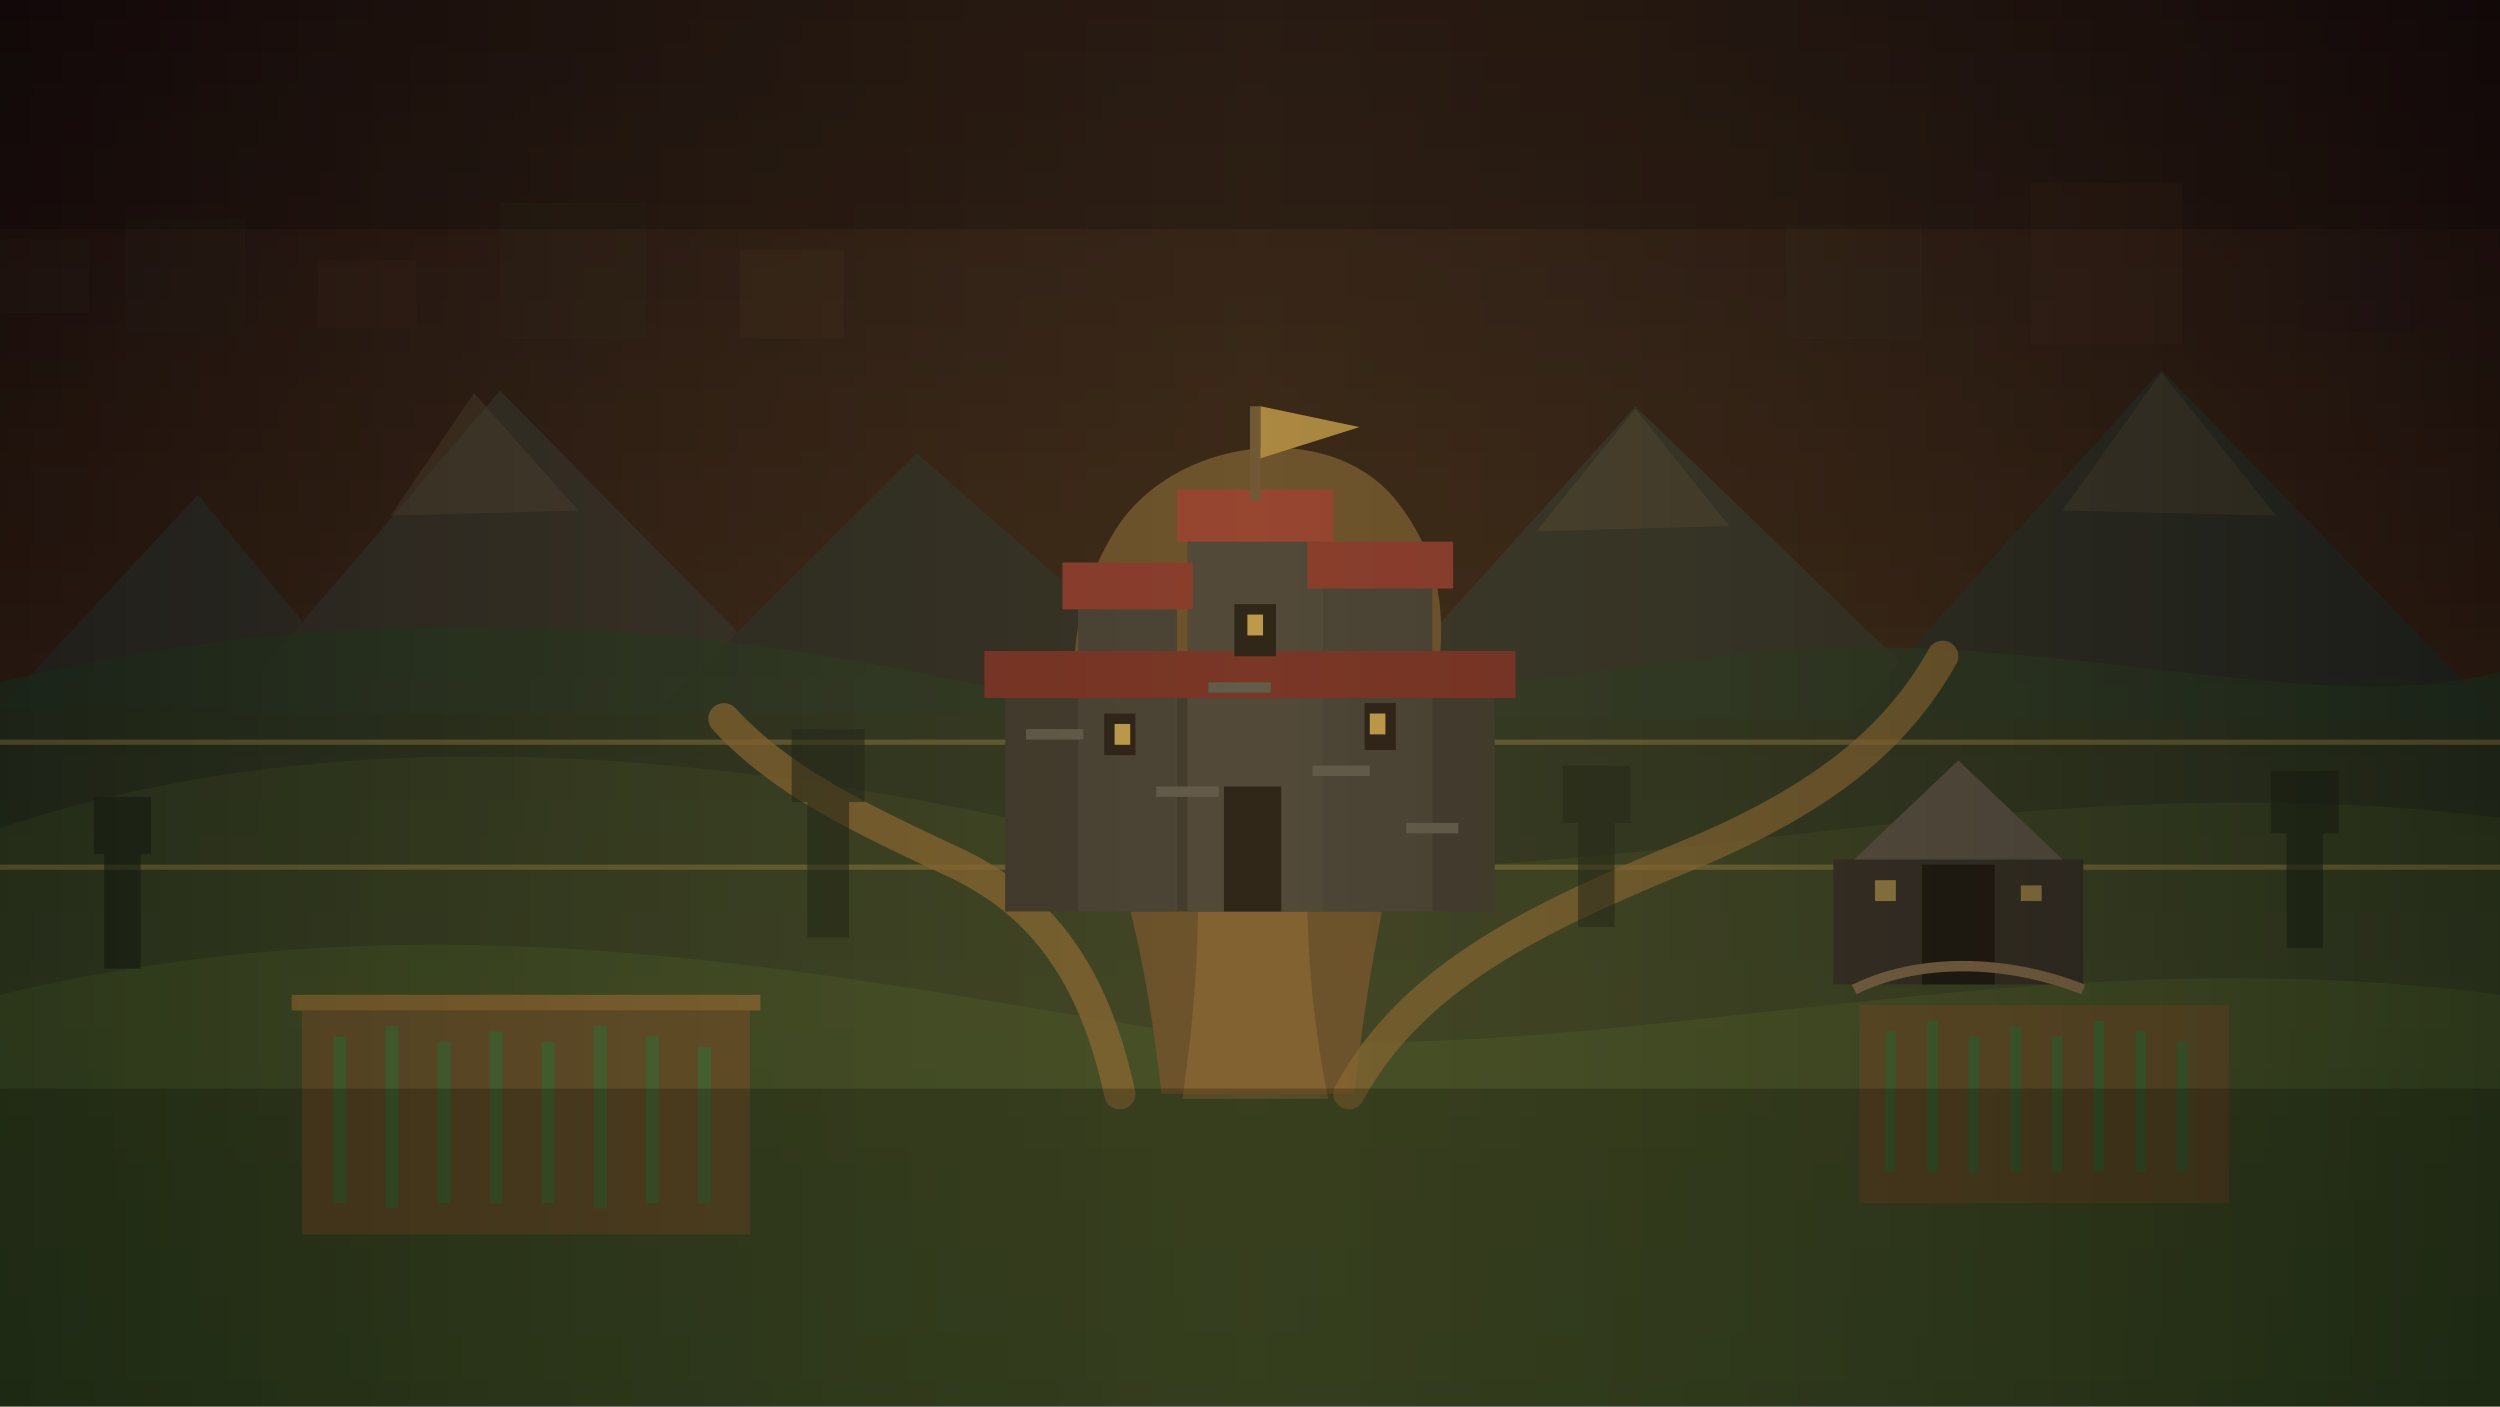
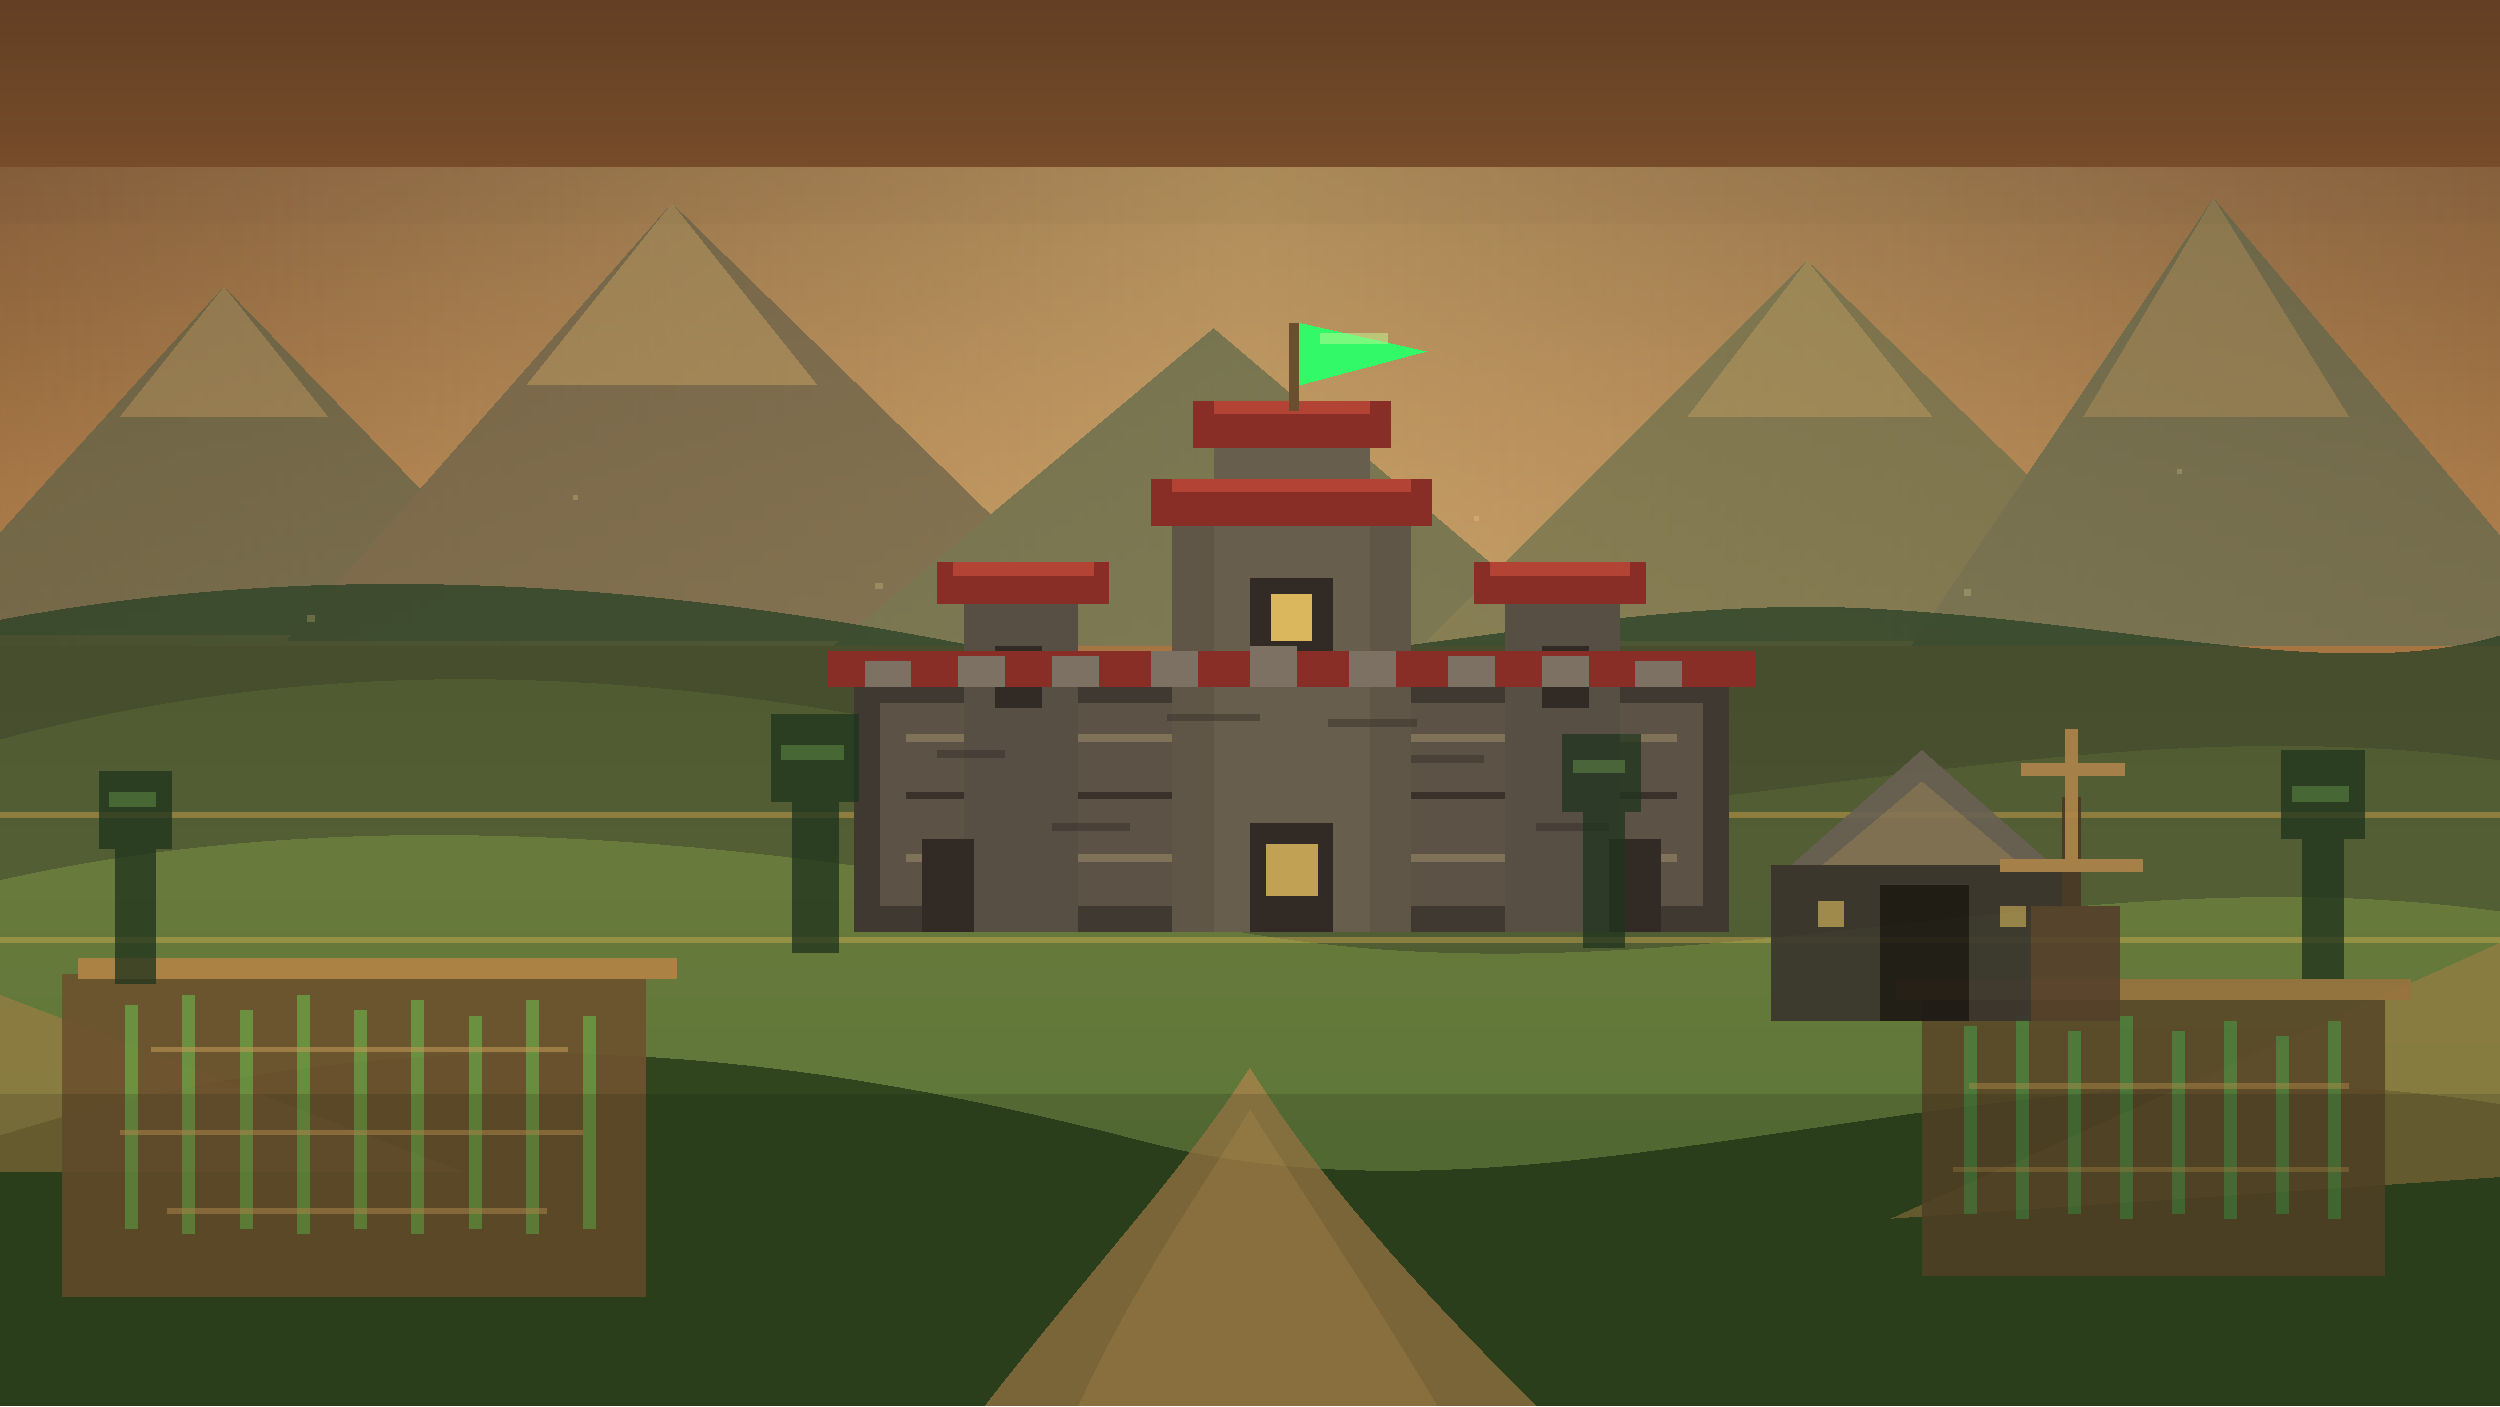
- <svg xmlns="http://www.w3.org/2000/svg" width="960" height="540" viewBox="0 0 960 540">
+ <svg xmlns="http://www.w3.org/2000/svg" width="960" height="540" viewBox="0 0 960 540" shape-rendering="crispEdges">
  <defs>
    <linearGradient id="sky" x1="0" y1="0" x2="0" y2="1">
-       <stop offset="0" stop-color="#241012" />
-       <stop offset="0.44" stop-color="#3c2418" />
-       <stop offset="0.72" stop-color="#5a3f22" />
-       <stop offset="1" stop-color="#28351f" />
+       <stop offset="0" stop-color="#684225" />
+       <stop offset="0.34" stop-color="#a06b3a" />
+       <stop offset="0.62" stop-color="#b98a52" />
+       <stop offset="1" stop-color="#566d38" />
    </linearGradient>
-     <linearGradient id="haze" x1="0" y1="0" x2="1" y2="0">
-       <stop offset="0" stop-color="#090604" stop-opacity="0.2" />
-       <stop offset="0.5" stop-color="#ffd56a" stop-opacity="0.14" />
-       <stop offset="1" stop-color="#090604" stop-opacity="0.22" />
+     <linearGradient id="sunBand" x1="0" y1="0" x2="1" y2="0">
+       <stop offset="0" stop-color="#fff3bd" stop-opacity="0.1" />
+       <stop offset="0.5" stop-color="#ffe8a0" stop-opacity="0.42" />
+       <stop offset="1" stop-color="#fff3bd" stop-opacity="0.12" />
    </linearGradient>
-     <filter id="soften">
-       <feGaussianBlur stdDeviation="0.35" />
-     </filter>
  </defs>
  <rect width="960" height="540" fill="url(#sky)" />
-   <rect width="960" height="540" fill="#000" opacity="0.12" />
-   <g opacity="0.65" filter="url(#soften)">
-     <rect x="0" y="92" width="34" height="28" fill="#2d1c17" />
-     <rect x="48" y="84" width="46" height="44" fill="#2b1a16" />
-     <rect x="122" y="100" width="38" height="26" fill="#321f18" />
-     <rect x="192" y="78" width="56" height="52" fill="#2b1b16" />
-     <rect x="284" y="96" width="40" height="34" fill="#342018" />
-     <rect x="686" y="86" width="52" height="44" fill="#2a1a16" />
-     <rect x="780" y="70" width="58" height="62" fill="#301d17" />
-     <rect x="884" y="90" width="44" height="38" fill="#271915" />
+   <rect x="0" y="64" width="960" height="184" fill="url(#sunBand)" />
+   <g opacity="0.66">
+     <polygon points="-36,244 86,110 216,244" fill="#596047" />
+     <polygon points="110,246 258,78 430,246" fill="#646049" />
+     <polygon points="320,248 466,126 610,248" fill="#58674b" />
+     <polygon points="548,246 694,100 844,246" fill="#68704d" />
+     <polygon points="734,248 850,76 996,248" fill="#5b674d" />
+     <polygon points="86,110 126,160 46,160" fill="#c19c62" opacity="0.56" />
+     <polygon points="258,78 314,148 202,148" fill="#d1aa68" opacity="0.54" />
+     <polygon points="694,100 742,160 648,160" fill="#c7a464" opacity="0.52" />
+     <polygon points="850,76 902,160 800,160" fill="#b99962" opacity="0.5" />
  </g>
-   <g opacity="0.9">
-     <polygon points="0,272 76,190 142,270" fill="#2f302b" />
-     <polygon points="86,274 192,150 314,274" fill="#34322e" />
-     <polygon points="252,274 352,174 466,274" fill="#292d29" />
-     <polygon points="520,276 628,156 752,276" fill="#30342d" />
-     <polygon points="710,276 830,142 960,276" fill="#252b28" />
-     <polygon points="182,151 222,196 150,198" fill="#62543f" opacity="0.42" />
-     <polygon points="628,157 664,202 590,204" fill="#736044" opacity="0.34" />
-     <polygon points="830,143 874,198 792,196" fill="#69583f" opacity="0.32" />
-   </g>
-   <g opacity="0.8">
-     <path d="M0 262 C150 226 272 240 390 266 C506 292 628 240 756 250 C842 256 906 272 960 258 L960 540 L0 540 Z" fill="#263a24" />
-     <path d="M0 318 C126 276 272 286 422 322 C580 360 748 288 960 314 L960 540 L0 540 Z" fill="#334a28" />
-     <path d="M0 382 C160 344 294 370 438 394 C594 420 762 356 960 382 L960 540 L0 540 Z" fill="#405d2a" />
-   </g>
-   <g opacity="0.34">
-     <rect x="0" y="284" width="960" height="2" fill="#f1c15d" />
-     <rect x="0" y="332" width="960" height="2" fill="#f1c15d" />
+   <g opacity="0.78">
+     <path d="M0 238 C128 214 252 224 374 248 C492 272 600 226 724 234 C824 240 900 262 960 244 L960 540 L0 540 Z" fill="#2d4428" />
+     <path d="M0 284 C148 244 294 260 446 300 C604 342 772 266 960 292 L960 540 L0 540 Z" fill="#3a552d" />
+     <path d="M0 338 C142 306 298 322 466 356 C638 390 786 326 960 350 L960 540 L0 540 Z" fill="#557a37" />
  </g>
  <g>
-     <path d="M446 420 C442 384 436 350 424 316 C410 276 406 240 428 204 C450 168 510 160 536 192 C568 232 548 276 538 316 C530 350 524 384 520 420 Z" fill="#7a5a30" />
-     <path d="M430 420 C420 374 400 346 364 330 C330 314 300 300 278 276" stroke="#a5793a" stroke-width="12" stroke-linecap="round" fill="none" opacity="0.76" />
-     <path d="M518 420 C544 372 596 350 654 326 C700 306 728 284 746 252" stroke="#a5793a" stroke-width="12" stroke-linecap="round" fill="none" opacity="0.68" />
-     <path d="M454 422 C460 382 462 342 458 302 C454 262 468 236 484 216 C500 238 508 264 504 304 C500 342 502 382 510 422 Z" fill="#c08b42" opacity="0.45" />
+     <rect x="0" y="312" width="960" height="2" fill="#d6a84f" opacity="0.45" />
+     <rect x="0" y="360" width="960" height="2" fill="#f1c15d" opacity="0.35" />
+     <path d="M0 436 C154 388 292 400 438 438 C596 480 766 392 960 424 L960 540 L0 540 Z" fill="#31471f" />
+     <path d="M0 382 L178 450 L0 450 Z" fill="#aa8248" opacity="0.58" />
+     <path d="M960 362 L726 468 L960 452 Z" fill="#aa8248" opacity="0.56" />
+     <path d="M378 540 C420 486 454 450 480 410 C506 452 542 492 590 540 Z" fill="#b3874d" opacity="0.72" />
+     <path d="M414 540 C436 492 462 456 480 426 C500 458 526 496 552 540 Z" fill="#d1a05a" opacity="0.32" />
  </g>
-   <g transform="translate(386 198)">
-     <rect x="0" y="62" width="188" height="90" fill="#3d3934" />
-     <rect x="28" y="28" width="38" height="124" fill="#49443d" />
-     <rect x="122" y="20" width="42" height="132" fill="#49443d" />
-     <rect x="70" y="0" width="52" height="152" fill="#514b43" />
-     <rect x="-8" y="52" width="204" height="18" fill="#8c2f28" />
-     <rect x="22" y="18" width="50" height="18" fill="#a43b31" />
-     <rect x="116" y="10" width="56" height="18" fill="#a43b31" />
-     <rect x="66" y="-10" width="60" height="20" fill="#b74636" />
-     <g fill="#201714">
-       <rect x="84" y="104" width="22" height="48" />
-       <rect x="38" y="76" width="12" height="16" />
-       <rect x="138" y="72" width="12" height="18" />
-       <rect x="88" y="34" width="16" height="20" />
+   <g transform="translate(296 150)">
+     <rect x="32" y="110" width="336" height="98" fill="#413a32" />
+     <rect x="42" y="120" width="316" height="78" fill="#5e5548" />
+     <rect x="52" y="132" width="296" height="3" fill="#83745b" />
+     <rect x="52" y="154" width="296" height="3" fill="#3a322b" />
+     <rect x="52" y="178" width="296" height="3" fill="#83745b" />
+     <rect x="74" y="78" width="44" height="130" fill="#5a5146" />
+     <rect x="282" y="78" width="44" height="130" fill="#5a5146" />
+     <rect x="154" y="48" width="92" height="160" fill="#62584a" />
+     <rect x="170" y="18" width="60" height="190" fill="#6b604f" />
+     <g fill="#332b25">
+       <rect x="86" y="98" width="18" height="24" />
+       <rect x="296" y="98" width="18" height="24" />
+       <rect x="184" y="72" width="32" height="42" />
+       <rect x="184" y="166" width="32" height="42" />
+       <rect x="58" y="172" width="20" height="36" />
+       <rect x="322" y="172" width="20" height="36" />
    </g>
-     <g fill="#f1c15d">
-       <rect x="42" y="80" width="6" height="8" />
-       <rect x="140" y="76" width="6" height="8" />
-       <rect x="93" y="38" width="6" height="8" />
+     <g fill="#ffd56a">
+       <rect x="91" y="102" width="8" height="10" opacity="0.78" />
+       <rect x="301" y="102" width="8" height="10" opacity="0.78" />
+       <rect x="192" y="78" width="16" height="18" opacity="0.84" />
+       <rect x="190" y="174" width="20" height="20" opacity="0.72" />
    </g>
-     <g fill="#6b655c">
-       <rect x="8" y="82" width="22" height="4" />
-       <rect x="58" y="104" width="24" height="4" />
-       <rect x="118" y="96" width="22" height="4" />
-       <rect x="154" y="118" width="20" height="4" />
-       <rect x="78" y="64" width="24" height="4" />
+     <g fill="#8c2f28">
+       <rect x="22" y="100" width="356" height="14" />
+       <rect x="64" y="66" width="66" height="16" />
+       <rect x="270" y="66" width="66" height="16" />
+       <rect x="146" y="34" width="108" height="18" />
+       <rect x="162" y="4" width="76" height="18" />
    </g>
-     <rect x="94" y="-42" width="4" height="36" fill="#7d623c" />
-     <path d="M98 -42 L136 -34 L98 -22 Z" fill="#d6a84f" />
+     <g fill="#b74636">
+       <rect x="70" y="66" width="54" height="5" />
+       <rect x="276" y="66" width="54" height="5" />
+       <rect x="154" y="34" width="92" height="5" />
+       <rect x="170" y="4" width="60" height="5" />
+     </g>
+     <g fill="#7f7464">
+       <rect x="36" y="104" width="18" height="10" />
+       <rect x="72" y="102" width="18" height="12" />
+       <rect x="108" y="102" width="18" height="12" />
+       <rect x="146" y="100" width="18" height="14" />
+       <rect x="184" y="98" width="18" height="16" />
+       <rect x="222" y="100" width="18" height="14" />
+       <rect x="260" y="102" width="18" height="12" />
+       <rect x="296" y="102" width="18" height="12" />
+       <rect x="332" y="104" width="18" height="10" />
+     </g>
+     <g fill="#312a24" opacity="0.42">
+       <rect x="64" y="138" width="26" height="3" />
+       <rect x="108" y="166" width="30" height="3" />
+       <rect x="246" y="140" width="28" height="3" />
+       <rect x="294" y="166" width="28" height="3" />
+       <rect x="152" y="124" width="36" height="3" />
+       <rect x="214" y="126" width="34" height="3" />
+     </g>
+     <rect x="199" y="-26" width="4" height="34" fill="#6d5130" />
+     <path d="M203 -26 L252 -15 L203 -2 Z" fill="#32ff6a" />
+     <rect x="211" y="-22" width="26" height="4" fill="#c8ff9a" opacity="0.5" />
  </g>
-   <g opacity="0.86">
-     <g transform="translate(116 358)">
-       <rect x="0" y="30" width="172" height="86" fill="#7a5a30" />
-       <g fill="#4f7d3f">
-         <rect x="12" y="40" width="5" height="64" />
-         <rect x="32" y="36" width="5" height="70" />
-         <rect x="52" y="42" width="5" height="62" />
-         <rect x="72" y="38" width="5" height="66" />
-         <rect x="92" y="42" width="5" height="62" />
-         <rect x="112" y="36" width="5" height="70" />
-         <rect x="132" y="40" width="5" height="64" />
-         <rect x="152" y="44" width="5" height="60" />
-       </g>
-       <rect x="-4" y="24" width="180" height="6" fill="#a5793a" />
+   <g transform="translate(34 332)" opacity="0.92">
+     <rect x="-10" y="42" width="224" height="124" fill="#6f542f" />
+     <rect x="-4" y="36" width="230" height="8" fill="#b58645" />
+     <g fill="#6f9642">
+       <rect x="14" y="54" width="5" height="86" />
+       <rect x="36" y="50" width="5" height="92" />
+       <rect x="58" y="56" width="5" height="84" />
+       <rect x="80" y="50" width="5" height="92" />
+       <rect x="102" y="56" width="5" height="84" />
+       <rect x="124" y="52" width="5" height="90" />
+       <rect x="146" y="58" width="5" height="82" />
+       <rect x="168" y="52" width="5" height="90" />
+       <rect x="190" y="58" width="5" height="82" />
    </g>
-     <g transform="translate(714 338)">
-       <rect x="0" y="48" width="142" height="76" fill="#6d512b" />
-       <g fill="#3f6f36">
-         <rect x="10" y="58" width="4" height="54" />
-         <rect x="26" y="54" width="4" height="58" />
-         <rect x="42" y="60" width="4" height="52" />
-         <rect x="58" y="56" width="4" height="56" />
-         <rect x="74" y="60" width="4" height="52" />
-         <rect x="90" y="54" width="4" height="58" />
-         <rect x="106" y="58" width="4" height="54" />
-         <rect x="122" y="62" width="4" height="50" />
-       </g>
+     <g fill="#d1a05a" opacity="0.55">
+       <rect x="24" y="70" width="160" height="2" />
+       <rect x="12" y="102" width="178" height="2" />
+       <rect x="30" y="132" width="146" height="2" />
    </g>
  </g>
-   <g transform="translate(704 286)">
-     <rect x="0" y="44" width="96" height="48" fill="#302b28" />
-     <path d="M8 44 L48 6 L88 44 Z" fill="#5d554c" />
-     <rect x="34" y="46" width="28" height="46" fill="#15110f" />
-     <rect x="16" y="52" width="8" height="8" fill="#ffd56a" opacity="0.6" />
-     <rect x="72" y="54" width="8" height="6" fill="#ffd56a" opacity="0.55" />
-     <path d="M8 94 C32 82 66 82 96 94" stroke="#8a7050" stroke-width="4" fill="none" />
+   <g transform="translate(738 324)" opacity="0.88">
+     <rect x="0" y="58" width="178" height="108" fill="#5b4828" />
+     <rect x="-10" y="52" width="198" height="8" fill="#9d7640" />
+     <g fill="#4e7d3b">
+       <rect x="16" y="70" width="5" height="72" />
+       <rect x="36" y="66" width="5" height="78" />
+       <rect x="56" y="72" width="5" height="70" />
+       <rect x="76" y="66" width="5" height="78" />
+       <rect x="96" y="72" width="5" height="70" />
+       <rect x="116" y="68" width="5" height="76" />
+       <rect x="136" y="74" width="5" height="68" />
+       <rect x="156" y="68" width="5" height="76" />
+     </g>
+     <g fill="#c4934f" opacity="0.42">
+       <rect x="18" y="92" width="146" height="2" />
+       <rect x="12" y="124" width="152" height="2" />
+     </g>
  </g>
-   <g opacity="0.58" fill="#162014">
-     <rect x="40" y="326" width="14" height="46" />
-     <rect x="36" y="306" width="22" height="22" />
-     <rect x="310" y="306" width="16" height="54" />
-     <rect x="304" y="280" width="28" height="28" />
-     <rect x="606" y="312" width="14" height="44" />
-     <rect x="600" y="294" width="26" height="22" />
-     <rect x="878" y="318" width="14" height="46" />
-     <rect x="872" y="296" width="26" height="24" />
+   <g transform="translate(680 276)" opacity="0.9">
+     <rect x="0" y="56" width="118" height="60" fill="#3a342d" />
+     <path d="M8 56 L58 12 L108 56 Z" fill="#6b6254" />
+     <path d="M20 56 L58 24 L96 56 Z" fill="#867656" />
+     <rect x="42" y="64" width="34" height="52" fill="#1c1713" />
+     <rect x="18" y="70" width="10" height="10" fill="#ffd56a" opacity="0.58" />
+     <rect x="88" y="72" width="10" height="8" fill="#ffd56a" opacity="0.52" />
+     <rect x="112" y="30" width="7" height="86" fill="#4b3927" />
+     <rect x="88" y="54" width="55" height="5" fill="#b3874d" />
+     <rect x="113" y="4" width="5" height="55" fill="#b3874d" />
+     <rect x="96" y="17" width="40" height="5" fill="#b3874d" />
+     <rect x="100" y="72" width="34" height="44" fill="#57412b" />
  </g>
-   <rect width="960" height="540" fill="url(#haze)" />
-   <rect width="960" height="540" fill="#000" opacity="0.22" />
-   <rect x="0" y="0" width="960" height="88" fill="#000" opacity="0.18" />
-   <rect x="0" y="418" width="960" height="122" fill="#000" opacity="0.22" />
+   <g opacity="0.75">
+     <g fill="#1f341d">
+       <rect x="44" y="322" width="16" height="56" />
+       <rect x="38" y="296" width="28" height="30" />
+       <rect x="304" y="304" width="18" height="62" />
+       <rect x="296" y="274" width="34" height="34" />
+       <rect x="608" y="306" width="16" height="58" />
+       <rect x="600" y="282" width="30" height="30" />
+       <rect x="884" y="316" width="16" height="60" />
+       <rect x="876" y="288" width="32" height="34" />
+     </g>
+     <g fill="#466f35">
+       <rect x="42" y="304" width="18" height="6" />
+       <rect x="300" y="286" width="24" height="6" />
+       <rect x="604" y="292" width="20" height="5" />
+       <rect x="880" y="302" width="22" height="6" />
+     </g>
+   </g>
+   <g fill="#ffe6a6" opacity="0.22">
+     <rect x="118" y="236" width="3" height="3" />
+     <rect x="220" y="190" width="2" height="2" />
+     <rect x="336" y="224" width="3" height="2" />
+     <rect x="566" y="198" width="2" height="2" />
+     <rect x="754" y="226" width="3" height="3" />
+     <rect x="836" y="180" width="2" height="2" />
+   </g>
+   <rect x="0" y="0" width="960" height="86" fill="#120905" opacity="0.02" />
+   <rect x="0" y="420" width="960" height="120" fill="#101b0c" opacity="0.16" />
+   <rect width="960" height="540" fill="#000" opacity="0.025" />
</svg>
